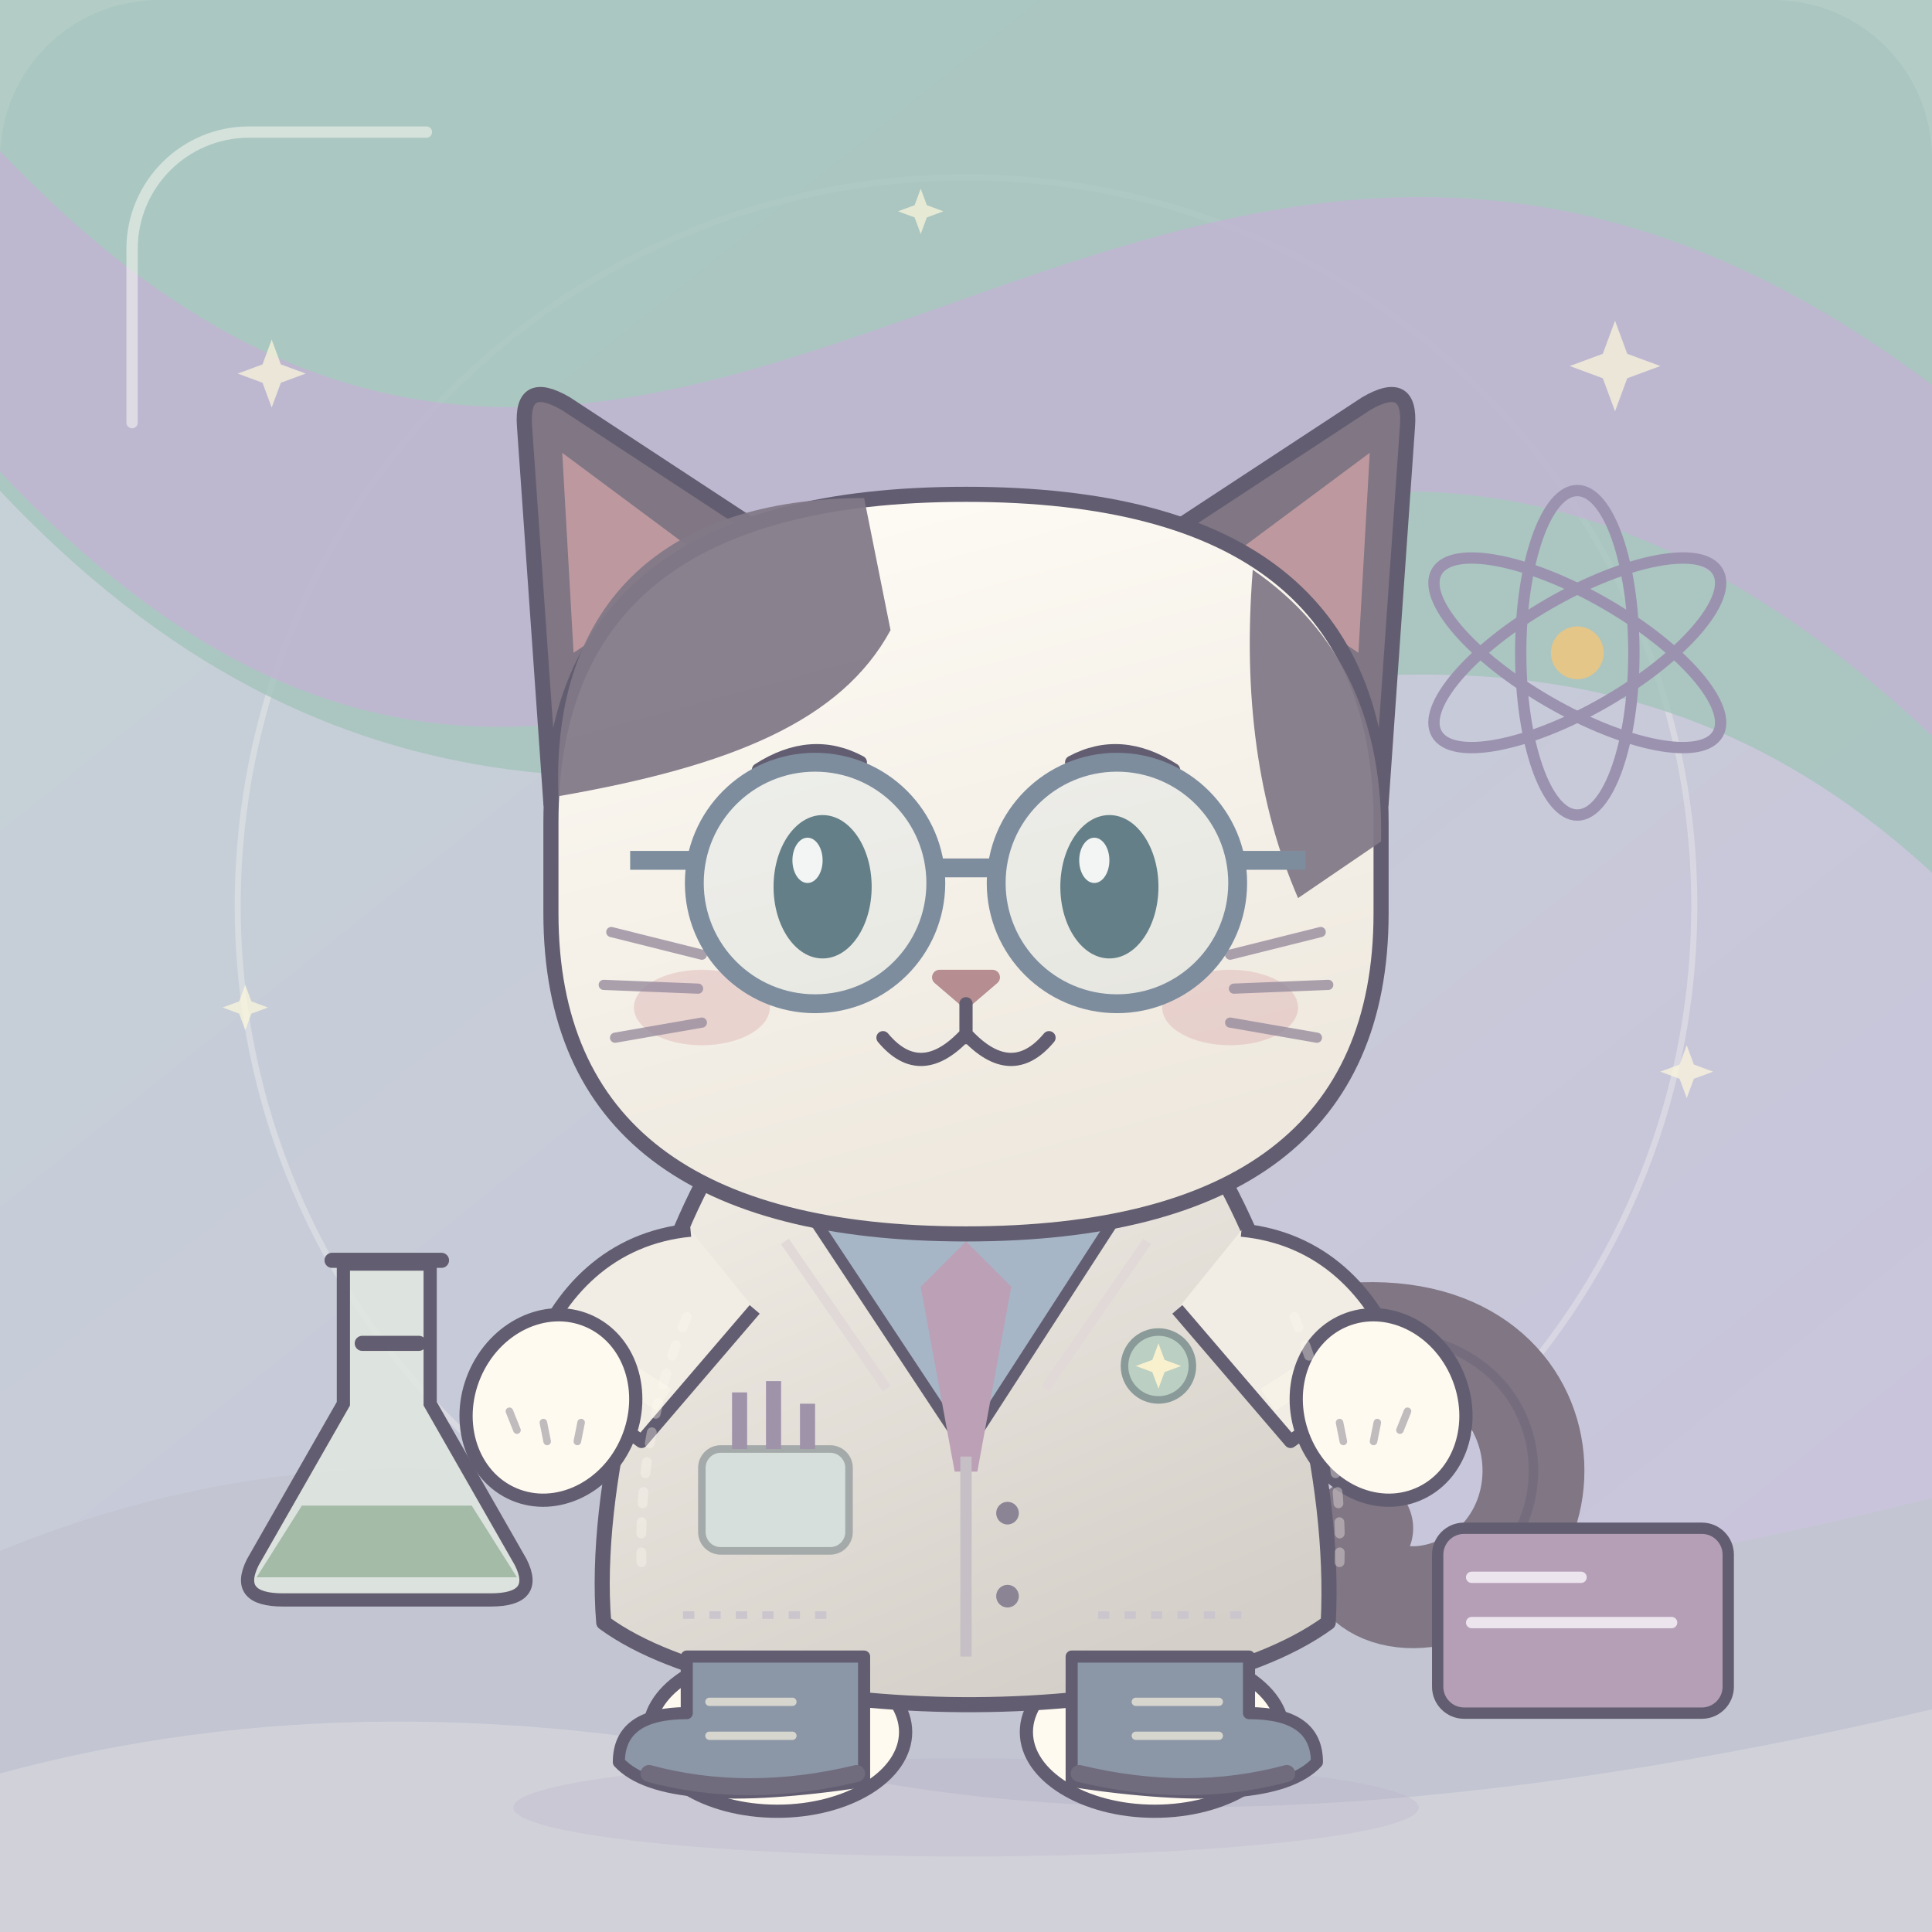
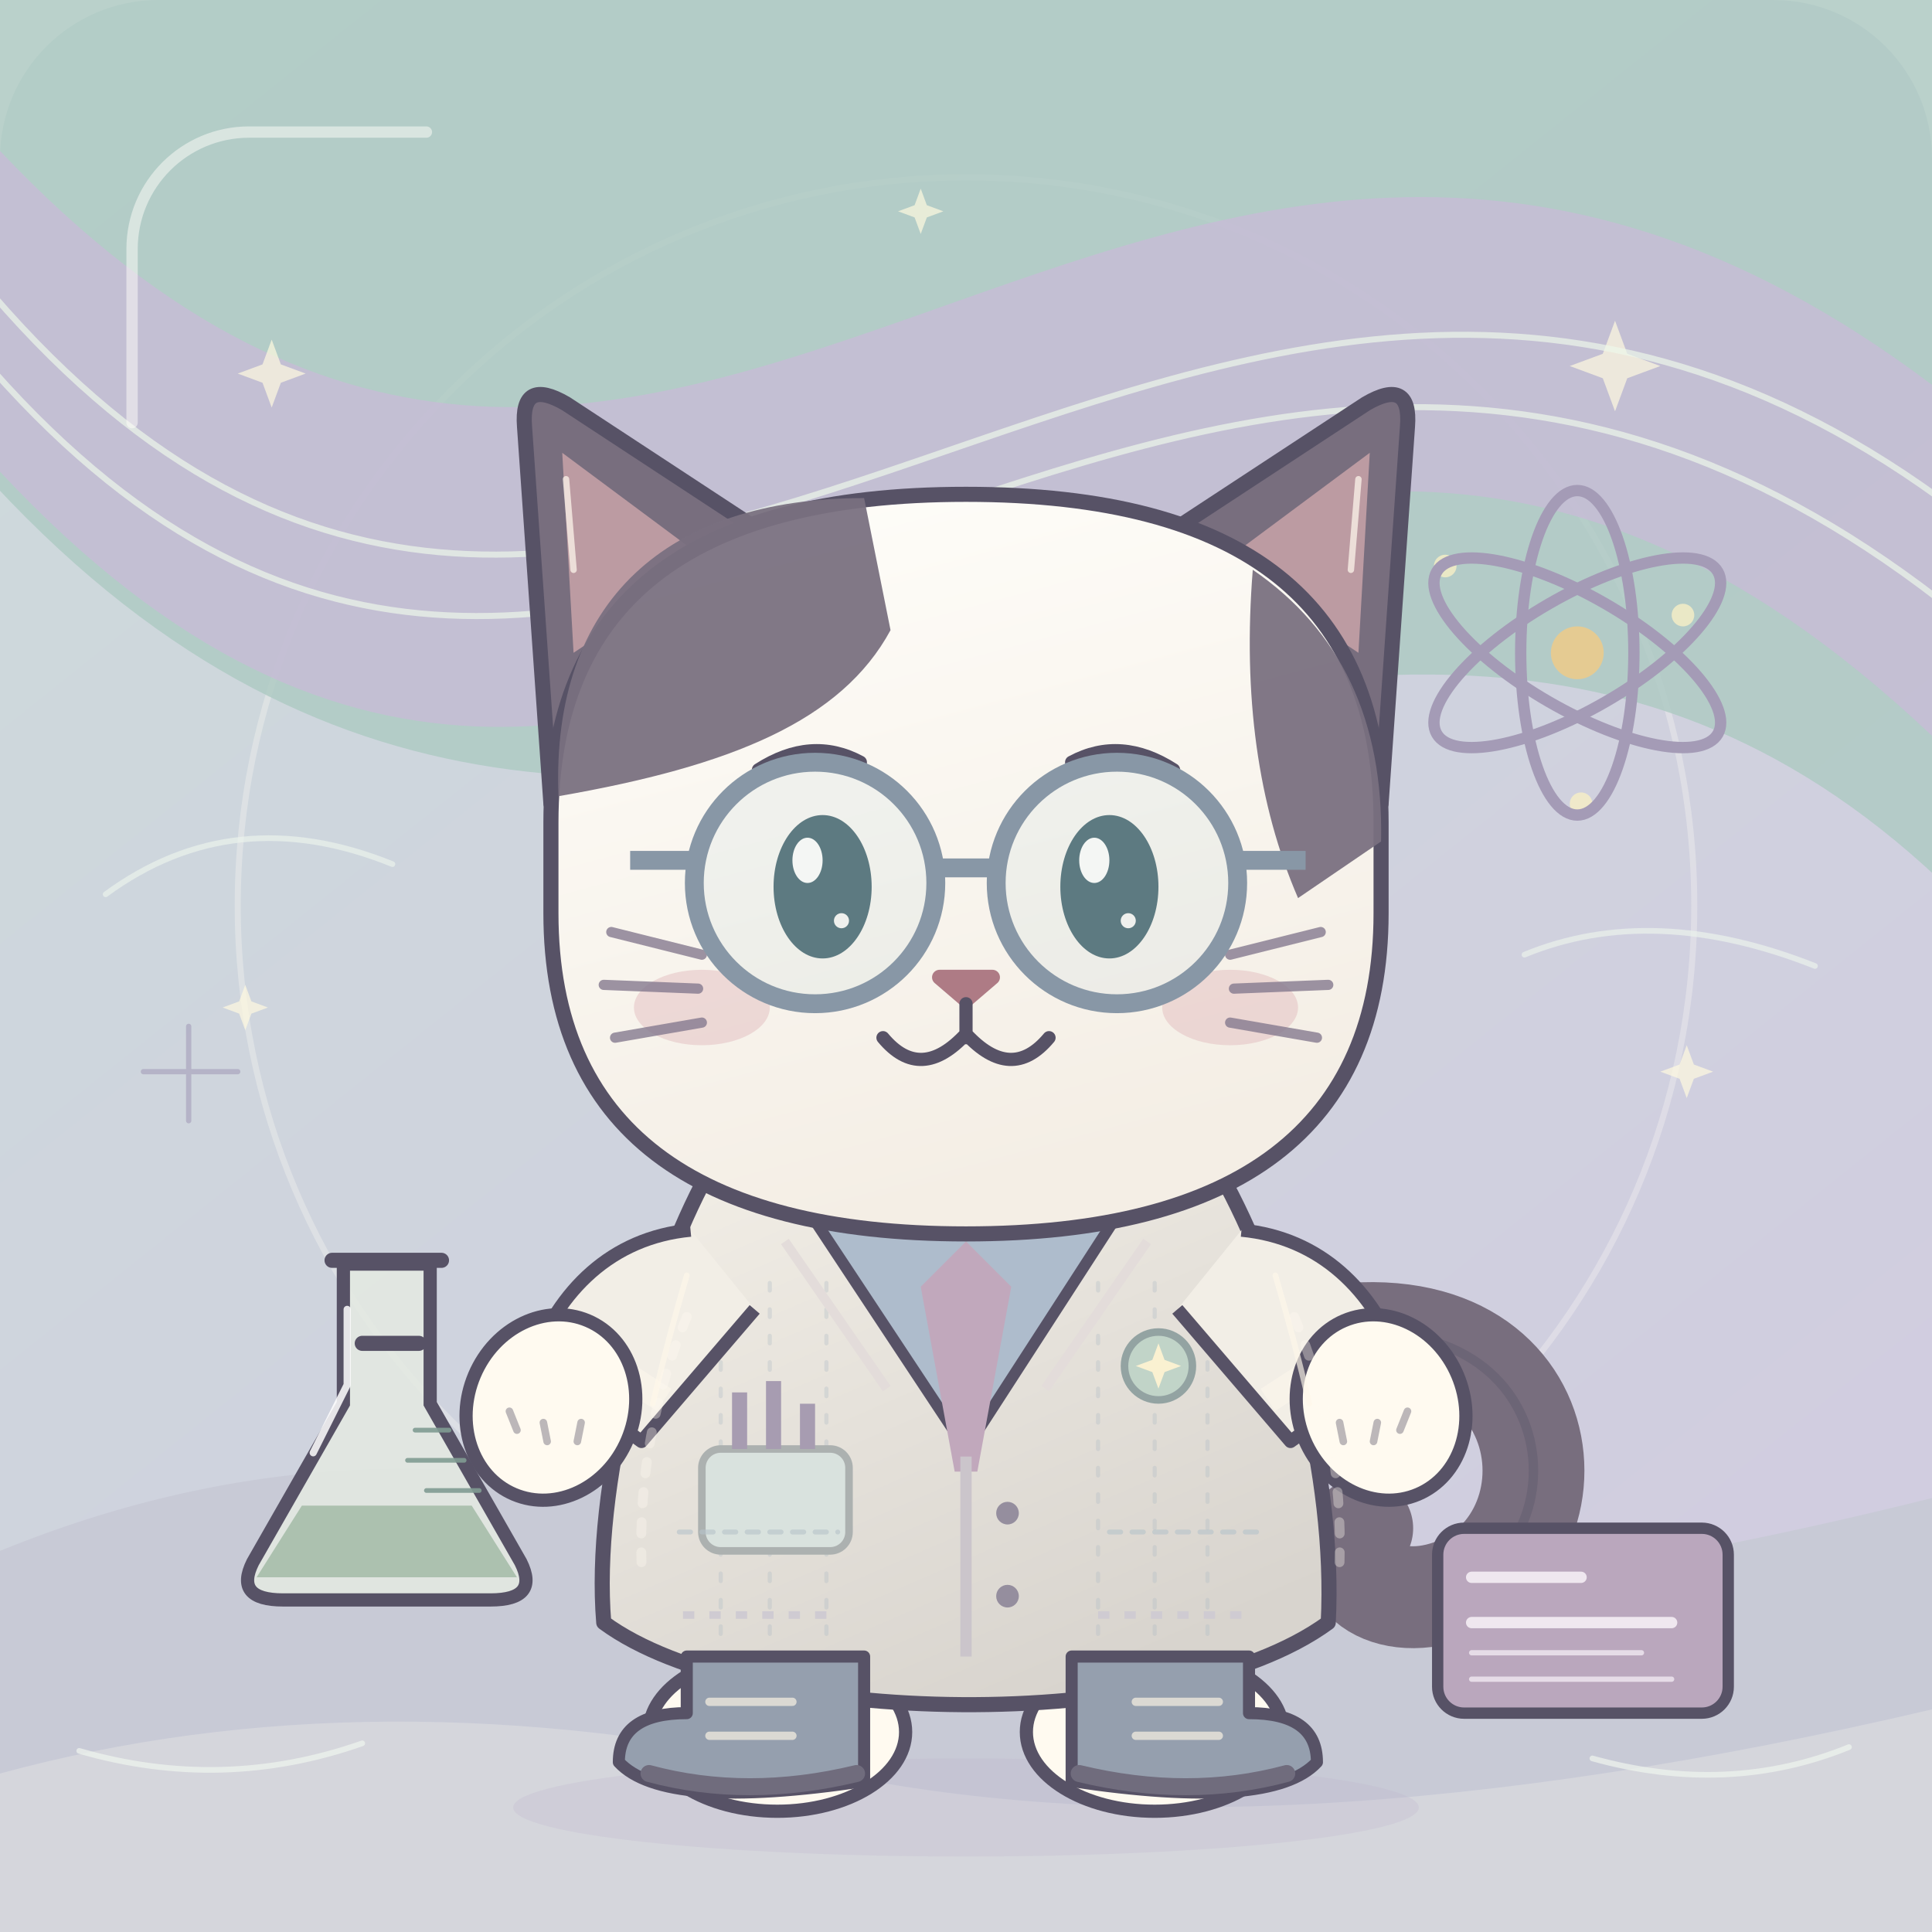
<svg xmlns="http://www.w3.org/2000/svg" width="512" height="512" viewBox="0 0 512 512" role="img" aria-labelledby="title">
  <defs>
    <linearGradient id="bg" x2=".8" y2="1">
-       <stop stop-color="#c5d4d6" />
-       <stop offset="1" stop-color="#c9c3db" />
+       <stop stop-color="#cddbdb" />
+       <stop offset="1" stop-color="#d1cce0" />
    </linearGradient>
    <linearGradient id="fur" x2=".3" y2="1">
-       <stop stop-color="#fffdf7" />
-       <stop offset="1" stop-color="#eee8de" />
+       <stop stop-color="#fffefa" />
+       <stop offset="1" stop-color="#f4eee5" />
    </linearGradient>
    <linearGradient id="shine" x2="1" y2="1">
      <stop stop-color="#fff" stop-opacity=".7" />
      <stop offset="1" stop-color="#fff" stop-opacity="0" />
    </linearGradient>
  </defs>
  <rect width="512" height="512" rx="42" fill="url(#bg)" />
  <circle cx="256" cy="240" r="193" fill="none" stroke="#fffdf6" stroke-width="1.6" opacity=".3" />
-   <path d="M-10 0h532v241C355 70 172 329-10 119Z" fill="#a4c4bc" opacity=".8" />
-   <path d="M0 40c180 190 302-96 512 62v93C307 1 186 324 0 125Z" fill="#c5b2d5" opacity=".7" />
-   <path d="M72 90l2.43 6.57 6.57 2.43-6.57 2.43-2.43 6.57-2.43-6.57-6.57-2.43 6.57-2.43Z" fill="#fff9dc" opacity="0.7" />
-   <path d="M428 85l3.24 8.76 8.76 3.24-8.76 3.24-3.24 8.76-3.24-8.76-8.76-3.24 8.76-3.24Z" fill="#fff9dc" opacity="0.7" />
-   <path d="M65 261l1.62 4.38 4.38 1.62-4.38 1.62-1.62 4.38-1.62-4.38-4.38-1.62 4.38-1.62Z" fill="#fff9dc" opacity="0.7" />
-   <path d="M447 277l1.89 5.11 5.11 1.89-5.11 1.89-1.89 5.11-1.89-5.11-5.11-1.89 5.11-1.89Z" fill="#fff9dc" opacity="0.7" />
-   <path d="M66 429l2.7 7.3 7.3 2.7-7.3 2.7-2.7 7.3-2.7-7.3-7.3-2.7 7.3-2.7Z" fill="#fff9dc" opacity="0.7" />
-   <path d="M442 437l2.16 5.84 5.84 2.16-5.84 2.16-2.16 5.84-2.16-5.84-5.84-2.16 5.84-2.16Z" fill="#fff9dc" opacity="0.7" />
-   <path d="M244 50l1.62 4.38 4.38 1.62-4.38 1.62-1.62 4.38-1.62-4.38-4.38-1.62 4.38-1.62Z" fill="#fff9dc" opacity="0.7" />
-   <path d="M0 411Q103 369 207 408T512 397V512H0Z" fill="#c3c5d2" />
+   <path d="M-10 0h532v241C355 70 172 329-10 119Z" fill="#acc9c2" opacity=".8" />
+   <path d="M0 40c180 190 302-96 512 62v93C307 1 186 324 0 125Z" fill="#cab9d9" opacity=".7" />
+   <path d="M72 90l2.43 6.57 6.57 2.43-6.57 2.43-2.43 6.57-2.43-6.57-6.57-2.43 6.57-2.43Z" fill="#fffadf" opacity="0.7" />
+   <path d="M428 85l3.24 8.76 8.76 3.24-8.76 3.24-3.24 8.76-3.24-8.76-8.76-3.24 8.76-3.24Z" fill="#fffadf" opacity="0.7" />
+   <path d="M65 261l1.62 4.38 4.38 1.62-4.38 1.62-1.62 4.38-1.62-4.38-4.38-1.62 4.38-1.62Z" fill="#fffadf" opacity="0.7" />
+   <path d="M447 277l1.89 5.11 5.11 1.89-5.11 1.89-1.89 5.11-1.89-5.11-5.11-1.89 5.11-1.89Z" fill="#fffadf" opacity="0.7" />
+   <path d="M66 429l2.7 7.3 7.3 2.7-7.3 2.7-2.7 7.3-2.7-7.3-7.3-2.7 7.3-2.7Z" fill="#fffadf" opacity="0.7" />
+   <path d="M442 437l2.16 5.84 5.84 2.16-5.84 2.16-2.16 5.84-2.16-5.84-5.84-2.16 5.84-2.16Z" fill="#fffadf" opacity="0.7" />
+   <path d="M244 50l1.62 4.38 4.38 1.62-4.38 1.62-1.62 4.38-1.62-4.38-4.38-1.62 4.38-1.62Z" fill="#fffadf" opacity="0.7" />
+   <path d="M0 411Q103 369 207 408T512 397V512H0Z" fill="#c8cad6" />
  <path d="M0 470Q99 443 216 469T512 453V512H0Z" fill="#fffdf4" opacity=".23" />
-   <ellipse cx="256" cy="479" rx="120" ry="13" fill="#b6abc7" opacity=".25" />
+   <g>
+     <path d="M-2 78c165 191 316-91 516 54M-2 98c164 185 309-99 516 61" fill="none" stroke="#eef8ea" stroke-width="1.6" opacity="0.68" stroke-linecap="round" stroke-linejoin="round" />
+     <path d="M28 237q34-25 76-8m300 24q34-14 77 3" fill="none" stroke="#ecf4ed" stroke-width="1.5" opacity="0.65" stroke-linecap="round" stroke-linejoin="round" />
+     <path d="M21 464q38 11 75-2m326 4q36 10 68-3" fill="none" stroke="#eff5ee" stroke-width="1.5" opacity="0.7" stroke-linecap="round" stroke-linejoin="round" />
+     <circle cx="383" cy="150" r="3" fill="#f8efc5" opacity="0.8" />
+     <circle cx="446" cy="163" r="3" fill="#f8efc5" opacity="0.8" />
+     <circle cx="419" cy="213" r="3" fill="#f8efc5" opacity="0.8" />
+     <path d="M38 284h25m-13-12v25" fill="none" stroke="#a098b5" stroke-width="1.4" opacity="0.56" stroke-linecap="round" stroke-linejoin="round" />
+   </g>
+   <ellipse cx="256" cy="479" rx="120" ry="13" fill="#bcb2cc" opacity=".25" />
  <defs>
    <linearGradient id="coat" x2=".6" y2="1">
-       <stop stop-color="#f1ece4" />
-       <stop offset="1" stop-color="#d4d0c9" />
+       <stop stop-color="#f2eee6" />
+       <stop offset="1" stop-color="#d8d4ce" />
    </linearGradient>
  </defs>
-   <path d="M332 359c78-26 91 44 56 61-19 9-35-2-27-15" fill="none" stroke="#807684" stroke-width="27" stroke-linecap="round" />
-   <path d="M332 359c78-26 91 44 56 61" fill="none" stroke="#625d70" stroke-width="2.5" stroke-linecap="round" opacity=".35" />
-   <ellipse cx="206" cy="459" rx="34" ry="21" fill="#fffaf0" stroke="#625d70" stroke-width="3.5" />
-   <ellipse cx="306" cy="459" rx="34" ry="21" fill="#fffaf0" stroke="#625d70" stroke-width="3.5" />
-   <path d="M186 314c-15 29-29 80-26 116 38 28 151 30 192 0 2-39-11-86-27-116Z" fill="url(#coat)" stroke="#625d70" stroke-width="4" stroke-linejoin="round" />
-   <path d="M183 326c-21 2-35 16-42 35l29 21 30-35m129-21c21 2 35 16 42 35l-29 21-30-35" fill="#f1ece4" stroke="#625d70" stroke-width="3.5" stroke-linejoin="round" />
-   <path d="m145 351 31 20m160 0 31-20" stroke="#fff8ec" stroke-width="7" opacity=".45" />
-   <ellipse cx="146" cy="373" rx="22" ry="25" transform="rotate(23 146 373)" fill="#fffaf0" stroke="#625d70" stroke-width="3.5" />
-   <ellipse cx="366" cy="373" rx="22" ry="25" transform="rotate(-23 366 373)" fill="#fffaf0" stroke="#625d70" stroke-width="3.5" />
-   <path d="m135 374 2 5m7-2 1 5m9-5-1 5m202-5 1 5m9-5-1 5m9-8-2 5M193 460h24m79 0h23" stroke="#625d70" stroke-width="2" opacity=".4" stroke-linecap="round" />
+   <path d="M332 359c78-26 91 44 56 61-19 9-35-2-27-15" fill="none" stroke="#786e7e" stroke-width="27" stroke-linecap="round" />
+   <path d="M332 359c78-26 91 44 56 61" fill="none" stroke="#575266" stroke-width="2.5" stroke-linecap="round" opacity=".35" />
+   <ellipse cx="206" cy="459" rx="34" ry="21" fill="#fffaf0" stroke="#575266" stroke-width="3.5" />
+   <ellipse cx="306" cy="459" rx="34" ry="21" fill="#fffaf0" stroke="#575266" stroke-width="3.5" />
+   <path d="M186 314c-15 29-29 80-26 116 38 28 151 30 192 0 2-39-11-86-27-116Z" fill="url(#coat)" stroke="#575266" stroke-width="4" stroke-linejoin="round" />
+   <defs>
+     <clipPath id="fabric-panel">
+       <path d="M186 314c-15 29-29 80-26 116 38 28 151 30 192 0 2-39-11-86-27-116Z" />
+     </clipPath>
+   </defs>
+   <g clip-path="url(#fabric-panel)">
+     <path d="M191 340v94" fill="none" stroke="#b1bbc3" stroke-width="1.1" opacity="0.34" stroke-linecap="round" stroke-linejoin="round" stroke-dasharray="2 5" />
+     <path d="M204 340v94" fill="none" stroke="#b1bbc3" stroke-width="1.1" opacity="0.34" stroke-linecap="round" stroke-linejoin="round" stroke-dasharray="2 5" />
+     <path d="M219 340v94" fill="none" stroke="#b1bbc3" stroke-width="1.1" opacity="0.34" stroke-linecap="round" stroke-linejoin="round" stroke-dasharray="2 5" />
+     <path d="M291 340v94" fill="none" stroke="#b1bbc3" stroke-width="1.1" opacity="0.34" stroke-linecap="round" stroke-linejoin="round" stroke-dasharray="2 5" />
+     <path d="M306 340v94" fill="none" stroke="#b1bbc3" stroke-width="1.1" opacity="0.34" stroke-linecap="round" stroke-linejoin="round" stroke-dasharray="2 5" />
+     <path d="M320 340v94" fill="none" stroke="#b1bbc3" stroke-width="1.1" opacity="0.34" stroke-linecap="round" stroke-linejoin="round" stroke-dasharray="2 5" />
+   </g>
+   <path d="M183 326c-21 2-35 16-42 35l29 21 30-35m129-21c21 2 35 16 42 35l-29 21-30-35" fill="#f2eee6" stroke="#575266" stroke-width="3.5" stroke-linejoin="round" />
+   <path d="m145 351 31 20m160 0 31-20" stroke="#fff9ee" stroke-width="7" opacity=".45" />
+   <ellipse cx="146" cy="373" rx="22" ry="25" transform="rotate(23 146 373)" fill="#fffaf0" stroke="#575266" stroke-width="3.5" />
+   <ellipse cx="366" cy="373" rx="22" ry="25" transform="rotate(-23 366 373)" fill="#fffaf0" stroke="#575266" stroke-width="3.5" />
+   <path d="m135 374 2 5m7-2 1 5m9-5-1 5m202-5 1 5m9-5-1 5m9-8-2 5M193 460h24m79 0h23" stroke="#575266" stroke-width="2" opacity=".4" stroke-linecap="round" />
  <path d="M182 349q-13 31-12 65m173-65q13 31 12 65" fill="none" stroke="#fffaf0" stroke-width="2.6" opacity=".35" stroke-dasharray="3 5" stroke-linecap="round" />
-   <path d="m211 316 45 68 44-68" fill="#a7b6c7" stroke="#625d70" stroke-width="3" />
-   <path d="m244 341 12-12 12 12-9 49h-6Z" fill="#bba0b6" />
-   <path d="M256 386v53" stroke="#c6c0c6" stroke-width="3" />
-   <circle cx="267" cy="401" r="3" fill="#8b8495" />
-   <circle cx="267" cy="423" r="3" fill="#8b8495" />
-   <rect x="186" y="384" width="39" height="27" rx="5" fill="#d6dfdb" stroke="#a4aaa9" stroke-width="2" />
-   <path d="M196 384v-15m9 15v-18m9 18v-12" stroke="#9f93aa" stroke-width="4" />
-   <path d="M146 213 139 113q-1-13 11-6l64 42Z" fill="#807684" stroke="#625d70" stroke-width="4" stroke-linejoin="round" />
-   <path d="m298 149 64-42q12-7 11 6l-7 100Z" fill="#807684" stroke="#625d70" stroke-width="4" stroke-linejoin="round" />
-   <path d="m152 173-3-53 39 29Z" fill="#d9a9ac" opacity=".68" />
-   <path d="m324 149 39-29-3 53Z" fill="#d9a9ac" opacity=".68" />
-   <path d="M146 218c0-58 36-87 110-87s110 29 110 87v24c0 57-38 85-110 85s-110-28-110-85Z" fill="url(#fur)" stroke="#625d70" stroke-width="4" />
-   <path d="M148 211c-2-52 29-79 81-79l7 35c-13 24-42 36-88 44Z" fill="#827987" opacity=".94" />
-   <path d="M332 151q35 24 34 72l-22 15q-16-37-12-87Z" fill="#827987" opacity=".94" />
-   <path d="M201 204q14-9 27-2m56 0q13-7 27 2" fill="none" stroke="#625d70" stroke-width="3.5" stroke-linecap="round" />
-   <ellipse cx="218" cy="235" rx="13" ry="19" fill="#536f76" />
-   <ellipse cx="294" cy="235" rx="13" ry="19" fill="#536f76" />
+   <path d="m211 316 45 68 44-68" fill="#aebccc" stroke="#575266" stroke-width="3" />
+   <path d="m244 341 12-12 12 12-9 49h-6Z" fill="#c1a8bc" />
+   <path d="M256 386v53" stroke="#cbc5cb" stroke-width="3" />
+   <circle cx="267" cy="401" r="3" fill="#958e9e" />
+   <circle cx="267" cy="423" r="3" fill="#958e9e" />
+   <rect x="186" y="384" width="39" height="27" rx="5" fill="#d9e2de" stroke="#acb1b0" stroke-width="2" />
+   <path d="M196 384v-15m9 15v-18m9 18v-12" stroke="#a79cb1" stroke-width="4" />
+   <path d="M146 213 139 113q-1-13 11-6l64 42Z" fill="#786e7e" stroke="#575266" stroke-width="4" stroke-linejoin="round" />
+   <path d="m298 149 64-42q12-7 11 6l-7 100Z" fill="#786e7e" stroke="#575266" stroke-width="4" stroke-linejoin="round" />
+   <path d="m152 173-3-53 39 29Z" fill="#dcb0b3" opacity=".68" />
+   <path d="m324 149 39-29-3 53Z" fill="#dcb0b3" opacity=".68" />
+   <path d="M146 218c0-58 36-87 110-87s110 29 110 87v24c0 57-38 85-110 85s-110-28-110-85Z" fill="url(#fur)" stroke="#575266" stroke-width="4" />
+   <path d="M148 211c-2-52 29-79 81-79l7 35c-13 24-42 36-88 44Z" fill="#797080" opacity=".94" />
+   <path d="M332 151q35 24 34 72l-22 15q-16-37-12-87Z" fill="#797080" opacity=".94" />
+   <path d="M201 204q14-9 27-2m56 0q13-7 27 2" fill="none" stroke="#575266" stroke-width="3.5" stroke-linecap="round" />
+   <ellipse cx="218" cy="235" rx="13" ry="19" fill="#49676f" />
+   <ellipse cx="294" cy="235" rx="13" ry="19" fill="#49676f" />
  <ellipse cx="214" cy="228" rx="4" ry="6" fill="#fffdf9" />
  <ellipse cx="290" cy="228" rx="4" ry="6" fill="#fffdf9" />
-   <ellipse cx="186" cy="267" rx="18" ry="10" fill="#d9a9ac" opacity=".4" />
-   <ellipse cx="326" cy="267" rx="18" ry="10" fill="#d9a9ac" opacity=".4" />
-   <path d="m249 259 7 6 7-6Z" fill="#b68d91" stroke="#b68d91" stroke-width="4" stroke-linejoin="round" />
-   <path d="M256 266v9m0-1q-12 13-22 1m22-1q12 13 22 1" fill="none" stroke="#625d70" stroke-width="3.5" stroke-linecap="round" />
-   <path d="m162 247 24 6m-26 8 25 1m-22 13 23-4m164-24-24 6m26 8-25 1m22 13-23-4" stroke="#978c9e" stroke-width="2.7" stroke-linecap="round" opacity=".8" />
-   <g fill="#b8d1d9" fill-opacity=".17" stroke="#7d8d9e" stroke-width="5">
+   <ellipse cx="186" cy="267" rx="18" ry="10" fill="#dcb0b3" opacity=".4" />
+   <ellipse cx="326" cy="267" rx="18" ry="10" fill="#dcb0b3" opacity=".4" />
+   <path d="m249 259 7 6 7-6Z" fill="#ae7b85" stroke="#ae7b85" stroke-width="4" stroke-linejoin="round" />
+   <path d="M256 266v9m0-1q-12 13-22 1m22-1q12 13 22 1" fill="none" stroke="#575266" stroke-width="3.5" stroke-linecap="round" />
+   <path d="m162 247 24 6m-26 8 25 1m-22 13 23-4m164-24-24 6m26 8-25 1m22 13-23-4" stroke="#85798e" stroke-width="2.7" stroke-linecap="round" opacity=".8" />
+   <g fill="#bed5dc" fill-opacity=".17" stroke="#8897a6" stroke-width="5">
    <circle cx="216" cy="234" r="32" />
    <circle cx="296" cy="234" r="32" />
    <path d="M249 230h14m-79-2h-17m162 0h17" fill="none" />
  </g>
-   <path d="M91 335v37l-24 42q-5 10 8 10h55q13 0 8-10l-24-42v-37Z" fill="#e1e8df" fill-opacity=".85" stroke="#625d70" stroke-width="3.5" />
-   <path d="M80 399h45l12 19H68Z" fill="#a4bba8" />
-   <path d="M88 334h29m-21 22h15" stroke="#625d70" stroke-width="4" stroke-linecap="round" />
-   <g transform="translate(418 173)" fill="none" stroke="#9b92af" stroke-width="3">
+   <path d="M91 335v37l-24 42q-5 10 8 10h55q13 0 8-10l-24-42v-37Z" fill="#e4eae2" fill-opacity=".85" stroke="#575266" stroke-width="3.5" />
+   <path d="M80 399h45l12 19H68Z" fill="#acc1af" />
+   <path d="M88 334h29m-21 22h15" stroke="#575266" stroke-width="4" stroke-linecap="round" />
+   <g transform="translate(418 173)" fill="none" stroke="#a49bb6" stroke-width="3">
    <ellipse rx="43" ry="15" transform="rotate(30)" />
    <ellipse rx="43" ry="15" transform="rotate(90)" />
    <ellipse rx="43" ry="15" transform="rotate(150)" />
-     <circle r="7" fill="#e3c688" stroke="none" />
+     <circle r="7" fill="#e5cb92" stroke="none" />
  </g>
-   <rect x="381" y="405" width="77" height="49" rx="7" fill="#b49fb7" stroke="#625d70" stroke-width="3" />
-   <path d="M390 418h29m-29 12h53" stroke="#ede5ed" stroke-width="3" stroke-linecap="round" />
-   <path d="M182 439v15q-18 0-18 13 12 13 65 5v-33Zm102 0v33q53 8 65-5 0-13-18-13v-15Z" fill="#8b96a6" stroke="#625d70" stroke-width="3.2" stroke-linejoin="round" />
+   <rect x="381" y="405" width="77" height="49" rx="7" fill="#baa7bd" stroke="#575266" stroke-width="3" />
+   <path d="M390 418h29m-29 12h53" stroke="#efe7ef" stroke-width="3" stroke-linecap="round" />
+   <path d="M182 439v15q-18 0-18 13 12 13 65 5v-33Zm102 0v33q53 8 65-5 0-13-18-13v-15Z" fill="#959fae" stroke="#575266" stroke-width="3.2" stroke-linejoin="round" />
  <path d="M172 470q26 7 55 0m59 0q29 7 55 0" fill="none" stroke="#706c7d" stroke-width="4.5" stroke-linecap="round" />
-   <path d="M188 451h22m-22 9h22m91-9h22m-22 9h22" stroke="#f8f1df" stroke-width="2.2" opacity=".7" stroke-linecap="round" />
-   <path d="m208 329 27 39m69-39-27 39" fill="none" stroke="#e0d9d7" stroke-width="2.5" />
-   <circle cx="307" cy="362" r="9" fill="#bbd0c3" stroke="#899a99" stroke-width="2" />
-   <path d="M307 356l1.62 4.38 4.38 1.62-4.38 1.62-1.62 4.38-1.62-4.38-4.38-1.62 4.38-1.62Z" fill="#f9f0cd" opacity="1" />
-   <path d="M181 428h40m70 0h40" stroke="#cbc6ce" stroke-width="2" stroke-dasharray="3 4" />
-   <path d="M35 112V66a31 31 0 0 1 31-31h47" fill="none" stroke="#fffdf7" stroke-width="3" opacity=".5" stroke-linecap="round" />
+   <path d="M188 451h22m-22 9h22m91-9h22m-22 9h22" stroke="#f9f2e2" stroke-width="2.2" opacity=".7" stroke-linecap="round" />
+   <path d="m208 329 27 39m69-39-27 39" fill="none" stroke="#e3dcda" stroke-width="2.5" />
+   <circle cx="307" cy="362" r="9" fill="#c1d4c8" stroke="#93a3a2" stroke-width="2" />
+   <path d="M307 356l1.62 4.38 4.38 1.62-4.38 1.62-1.62 4.38-1.62-4.38-4.38-1.62 4.38-1.62Z" fill="#faf1d1" opacity="1" />
+   <path d="M181 428h40m70 0h40" stroke="#cfcbd2" stroke-width="2" stroke-dasharray="3 4" />
+   <g>
+     <path d="m150 127 2 24m208-24-2 24" fill="none" stroke="#fff8ed" stroke-width="1.7" opacity="0.72" stroke-linecap="round" stroke-linejoin="round" />
+     <circle cx="223" cy="244" r="2" fill="#fffdf8" opacity="0.9" />
+     <circle cx="299" cy="244" r="2" fill="#fffdf8" opacity="0.9" />
+     <path d="M182 338q-5 17-9 34m165-34q5 17 9 34" fill="none" stroke="#fff8ea" stroke-width="1.5" opacity="0.65" stroke-linecap="round" stroke-linejoin="round" />
+   </g>
+   <g>
+     <path d="M92 347v20l-9 18" fill="none" stroke="#ffffff" stroke-width="1.9" opacity="0.85" stroke-linecap="round" stroke-linejoin="round" />
+     <path d="M110 379h9m-11 8h15m-10 8h14" fill="none" stroke="#809b92" stroke-width="1.25" opacity="0.9" stroke-linecap="round" stroke-linejoin="round" />
+     <path d="M390 438h45m-45 7h53" fill="none" stroke="#ede5ee" stroke-width="1.4" opacity="0.85" stroke-linecap="round" stroke-linejoin="round" />
+     <path d="M180 406h42m72 0h40" fill="none" stroke="#b6c3c9" stroke-width="1.3" opacity="0.62" stroke-linecap="round" stroke-linejoin="round" stroke-dasharray="3 3" />
+   </g>
+   <path d="M35 112V66a31 31 0 0 1 31-31h47" fill="none" stroke="#fffefa" stroke-width="3" opacity=".5" stroke-linecap="round" />
</svg>
